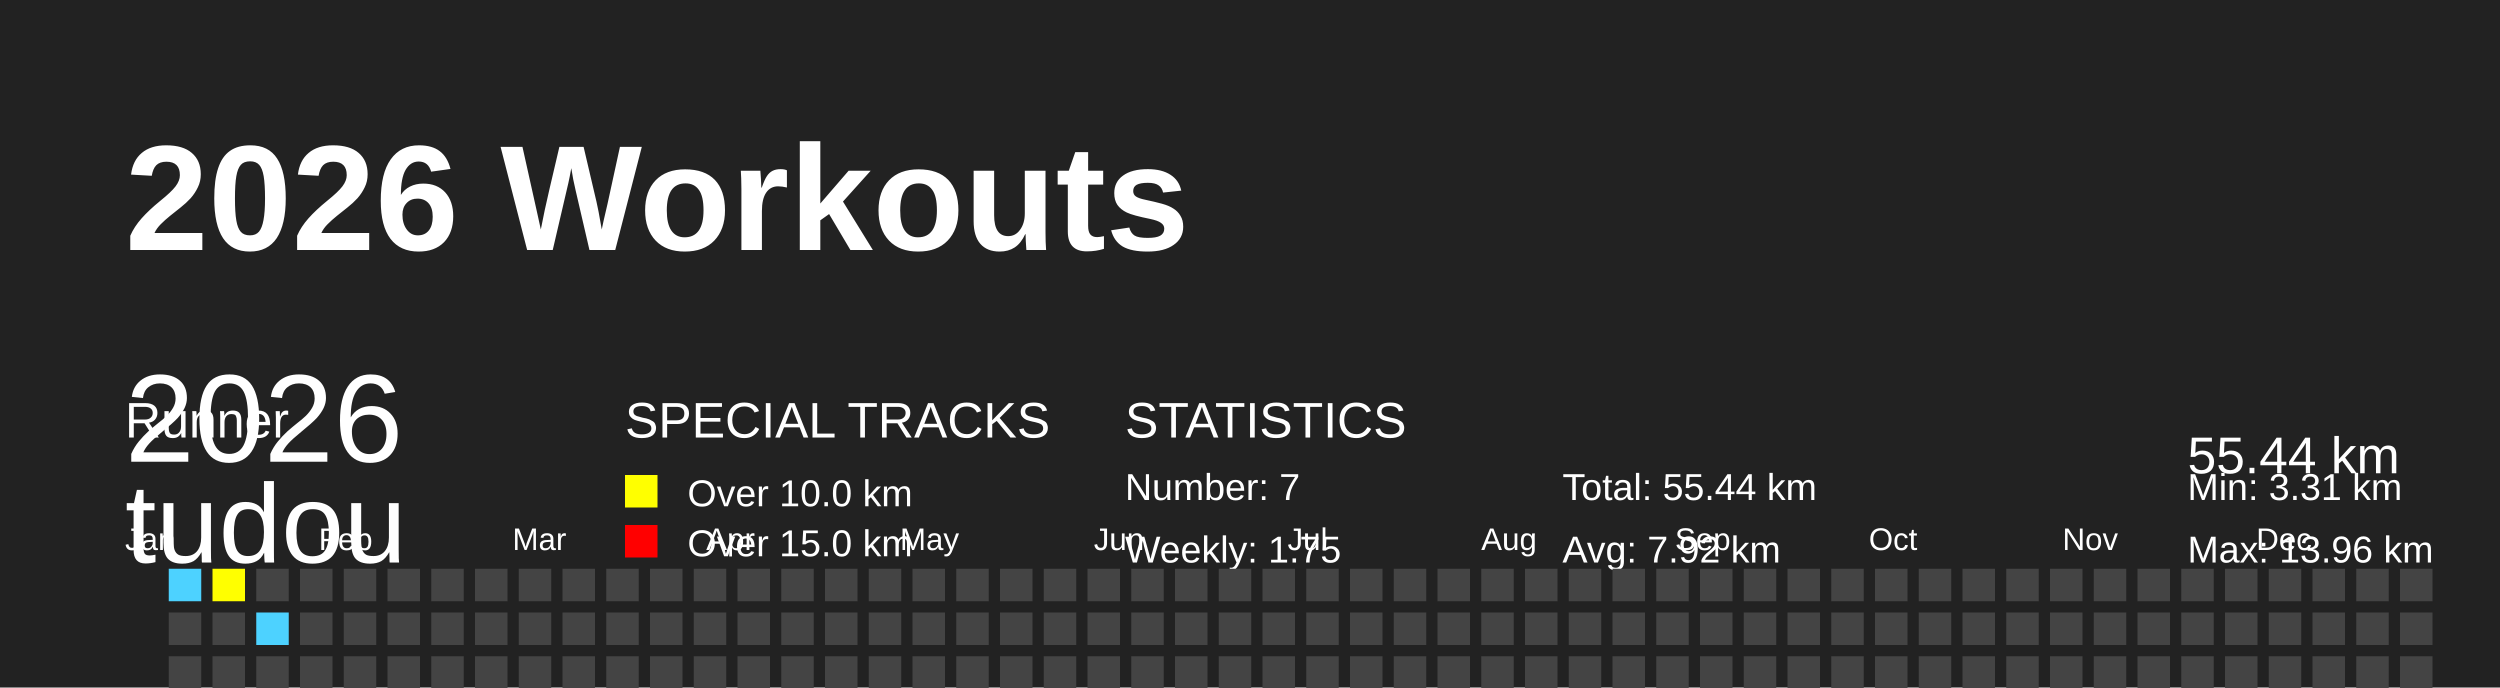
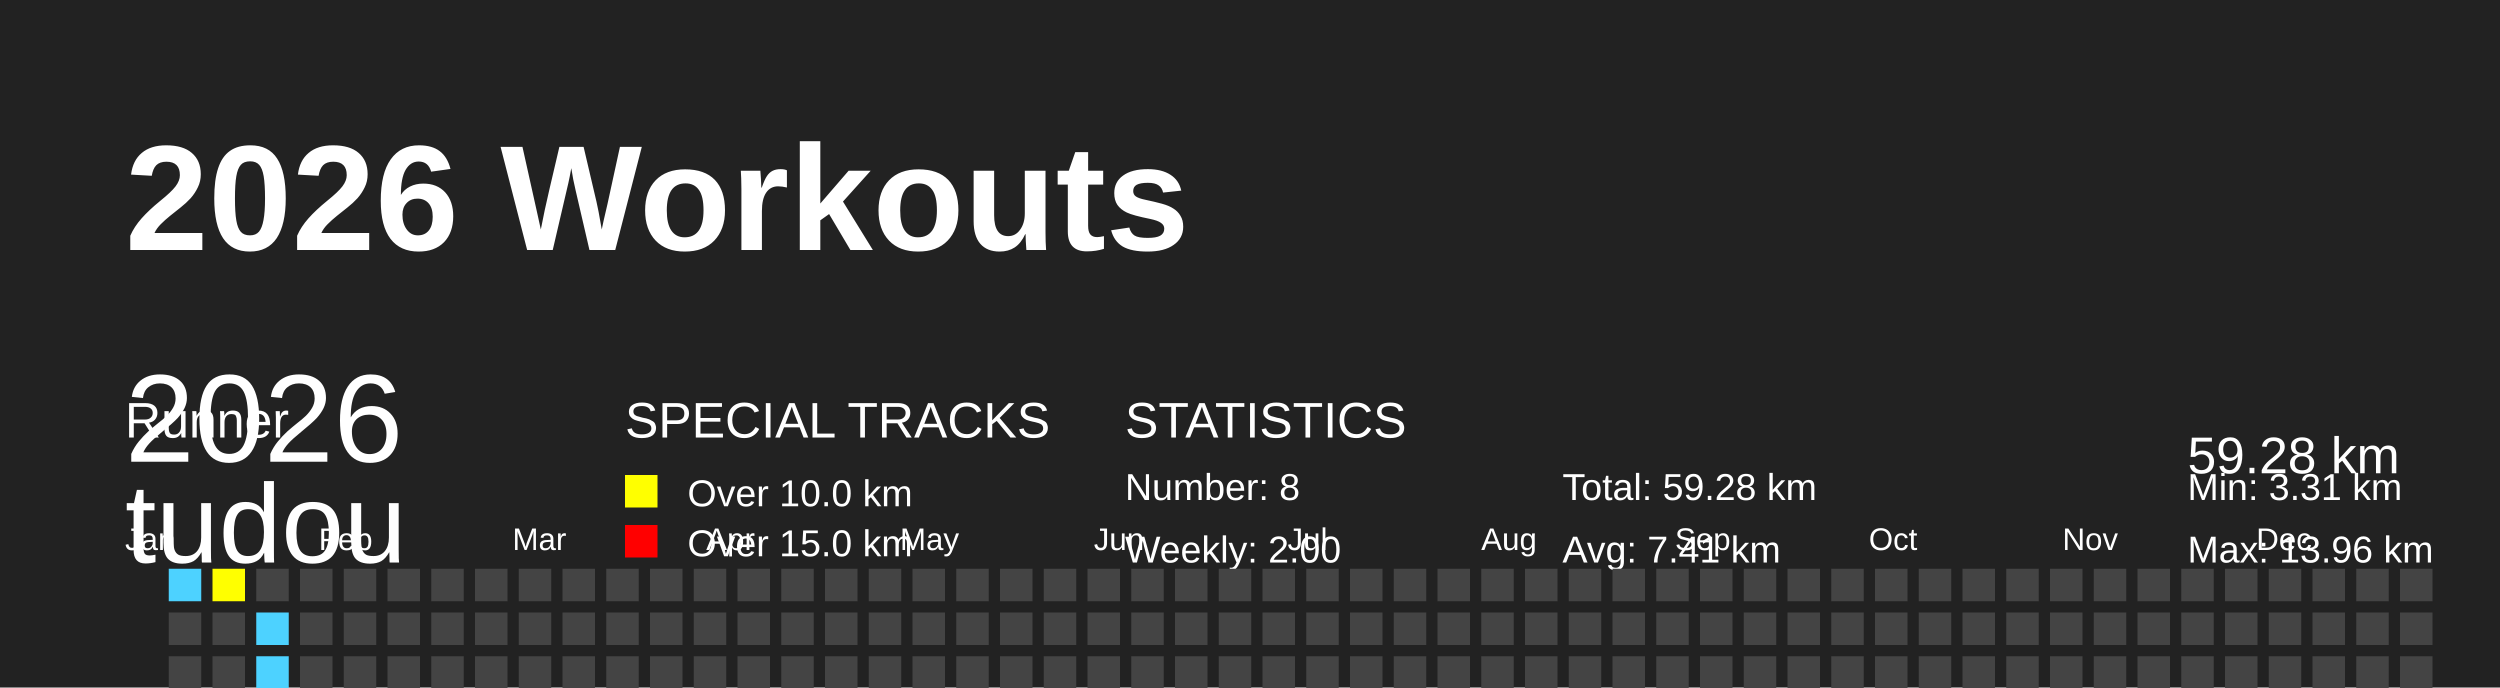
<svg xmlns="http://www.w3.org/2000/svg" baseProfile="full" height="55" version="1.1" viewBox="0 0 200 55" width="200">
  <defs />
  <rect fill="#222222" height="55" width="200" x="0" y="0" />
  <g id="tracks" />
  <text fill="#FFFFFF" style="font-size:12px; font-family:Arial; font-weight:bold;" x="10" y="20">2026 Workouts</text>
  <text fill="#FFFFFF" style="font-size:4px; font-family:Arial" x="10" y="35">Runner</text>
  <text fill="#FFFFFF" style="font-size:9px; font-family:Arial" x="10" y="45">tudou</text>
  <text fill="#FFFFFF" style="font-size:4px; font-family:Arial" x="50" y="35">SPECIAL TRACKS</text>
  <rect fill="yellow" height="2.6" width="2.6" x="50" y="38" />
  <text fill="#FFFFFF" style="font-size:3px; font-family:Arial" x="55" y="40.5">Over 10.0 km</text>
  <rect fill="red" height="2.6" width="2.6" x="50" y="42" />
  <text fill="#FFFFFF" style="font-size:3px; font-family:Arial" x="55" y="44.5">Over 15.0 km</text>
  <text fill="#FFFFFF" style="font-size:4px; font-family:Arial" x="90" y="35">STATISTICS</text>
-   <text fill="#FFFFFF" style="font-size:3px; font-family:Arial" x="90" y="40">Number: 7</text>
-   <text fill="#FFFFFF" style="font-size:3px; font-family:Arial" x="90" y="45">Weekly: 1.75</text>
-   <text fill="#FFFFFF" style="font-size:3px; font-family:Arial" x="125" y="40">Total: 55.44 km</text>
-   <text fill="#FFFFFF" style="font-size:3px; font-family:Arial" x="125" y="45">Avg: 7.92 km</text>
+   <text fill="#FFFFFF" style="font-size:3px; font-family:Arial" x="90" y="40">Number: 8</text>
+   <text fill="#FFFFFF" style="font-size:3px; font-family:Arial" x="90" y="45">Weekly: 2.00</text>
+   <text fill="#FFFFFF" style="font-size:3px; font-family:Arial" x="125" y="40">Total: 59.28 km</text>
+   <text fill="#FFFFFF" style="font-size:3px; font-family:Arial" x="125" y="45">Avg: 7.41 km</text>
  <text fill="#FFFFFF" style="font-size:3px; font-family:Arial" x="175" y="40">Min: 3.31 km</text>
  <text fill="#FFFFFF" style="font-size:3px; font-family:Arial" x="175" y="45">Max: 13.96 km</text>
  <text dominant-baseline="hanging" fill="#FFFFFF" style="font-size:10.0px; font-family:Arial;" x="10" y="30">2026</text>
-   <text dominant-baseline="hanging" fill="#FFFFFF" style="font-size:4.125px; font-family:Arial;" x="175" y="35">55.44 km</text>
+   <text dominant-baseline="hanging" fill="#FFFFFF" style="font-size:4.125px; font-family:Arial;" x="175" y="35">59.28 km</text>
  <text fill="#FFFFFF" style="font-size:2.5px; font-family:Arial" x="10.0" y="44">Jan</text>
  <text fill="#FFFFFF" style="font-size:2.5px; font-family:Arial" x="25.5" y="44">Feb</text>
  <text fill="#FFFFFF" style="font-size:2.5px; font-family:Arial" x="41.0" y="44">Mar</text>
  <text fill="#FFFFFF" style="font-size:2.5px; font-family:Arial" x="56.5" y="44">Apr</text>
  <text fill="#FFFFFF" style="font-size:2.5px; font-family:Arial" x="72.0" y="44">May</text>
  <text fill="#FFFFFF" style="font-size:2.5px; font-family:Arial" x="87.5" y="44">Jun</text>
  <text fill="#FFFFFF" style="font-size:2.5px; font-family:Arial" x="103.0" y="44">Jul</text>
  <text fill="#FFFFFF" style="font-size:2.5px; font-family:Arial" x="118.5" y="44">Aug</text>
  <text fill="#FFFFFF" style="font-size:2.5px; font-family:Arial" x="134.0" y="44">Sep</text>
  <text fill="#FFFFFF" style="font-size:2.5px; font-family:Arial" x="149.5" y="44">Oct</text>
  <text fill="#FFFFFF" style="font-size:2.5px; font-family:Arial" x="165.0" y="44">Nov</text>
  <text fill="#FFFFFF" style="font-size:2.5px; font-family:Arial" x="180.5" y="44">Dec</text>
  <rect fill="#4DD2FF" height="2.6" width="2.6" x="10.0" y="56.0" />
  <rect fill="#444444" height="2.6" width="2.6" x="10.0" y="59.5" />
  <rect fill="yellow" height="2.6" width="2.6" x="10.0" y="63.0" />
  <rect fill="#444444" height="2.6" width="2.6" x="10.0" y="66.5" />
  <rect fill="#4DD2FF" height="2.6" width="2.6" x="13.5" y="45.5" />
  <rect fill="#444444" height="2.6" width="2.6" x="13.5" y="49.0" />
  <rect fill="#444444" height="2.6" width="2.6" x="13.5" y="52.5" />
  <rect fill="#444444" height="2.6" width="2.6" x="13.5" y="56.0" />
  <rect fill="#4DD2FF" height="2.6" width="2.6" x="13.5" y="59.5" />
  <rect fill="#444444" height="2.6" width="2.6" x="13.5" y="63.0" />
  <rect fill="#4DD2FF" height="2.6" width="2.6" x="13.5" y="66.5" />
  <rect fill="yellow" height="2.6" width="2.6" x="17.0" y="45.5" />
  <rect fill="#444444" height="2.6" width="2.6" x="17.0" y="49.0" />
  <rect fill="#444444" height="2.6" width="2.6" x="17.0" y="52.5" />
  <rect fill="#444444" height="2.6" width="2.6" x="17.0" y="56.0" />
  <rect fill="#444444" height="2.6" width="2.6" x="17.0" y="59.5" />
  <rect fill="#444444" height="2.6" width="2.6" x="17.0" y="63.0" />
  <rect fill="#444444" height="2.6" width="2.6" x="17.0" y="66.5" />
  <rect fill="#444444" height="2.6" width="2.6" x="20.5" y="45.5" />
  <rect fill="#4DD2FF" height="2.6" width="2.6" x="20.5" y="49.0" />
-   <rect fill="#444444" height="2.6" width="2.6" x="20.5" y="52.5" />
+   <rect fill="#4DD2FF" height="2.6" width="2.6" x="20.5" y="52.5" />
  <rect fill="#444444" height="2.6" width="2.6" x="20.5" y="56.0" />
  <rect fill="#444444" height="2.6" width="2.6" x="20.5" y="59.5" />
  <rect fill="#444444" height="2.6" width="2.6" x="20.5" y="63.0" />
  <rect fill="#444444" height="2.6" width="2.6" x="20.5" y="66.5" />
  <rect fill="#444444" height="2.6" width="2.6" x="24.0" y="45.5" />
  <rect fill="#444444" height="2.6" width="2.6" x="24.0" y="49.0" />
  <rect fill="#444444" height="2.6" width="2.6" x="24.0" y="52.5" />
  <rect fill="#444444" height="2.6" width="2.6" x="24.0" y="56.0" />
  <rect fill="#444444" height="2.6" width="2.6" x="24.0" y="59.5" />
  <rect fill="#444444" height="2.6" width="2.6" x="24.0" y="63.0" />
  <rect fill="#444444" height="2.6" width="2.6" x="24.0" y="66.5" />
  <rect fill="#444444" height="2.6" width="2.6" x="27.5" y="45.5" />
  <rect fill="#444444" height="2.6" width="2.6" x="27.5" y="49.0" />
  <rect fill="#444444" height="2.6" width="2.6" x="27.5" y="52.5" />
  <rect fill="#444444" height="2.6" width="2.6" x="27.5" y="56.0" />
  <rect fill="#444444" height="2.6" width="2.6" x="27.5" y="59.5" />
  <rect fill="#444444" height="2.6" width="2.6" x="27.5" y="63.0" />
  <rect fill="#444444" height="2.6" width="2.6" x="27.5" y="66.5" />
  <rect fill="#444444" height="2.6" width="2.6" x="31.0" y="45.5" />
  <rect fill="#444444" height="2.6" width="2.6" x="31.0" y="49.0" />
  <rect fill="#444444" height="2.6" width="2.6" x="31.0" y="52.5" />
  <rect fill="#444444" height="2.6" width="2.6" x="31.0" y="56.0" />
  <rect fill="#444444" height="2.6" width="2.6" x="31.0" y="59.5" />
  <rect fill="#444444" height="2.6" width="2.6" x="31.0" y="63.0" />
  <rect fill="#444444" height="2.6" width="2.6" x="31.0" y="66.5" />
  <rect fill="#444444" height="2.6" width="2.6" x="34.5" y="45.5" />
  <rect fill="#444444" height="2.6" width="2.6" x="34.5" y="49.0" />
  <rect fill="#444444" height="2.6" width="2.6" x="34.5" y="52.5" />
  <rect fill="#444444" height="2.6" width="2.6" x="34.5" y="56.0" />
  <rect fill="#444444" height="2.6" width="2.6" x="34.5" y="59.5" />
  <rect fill="#444444" height="2.6" width="2.6" x="34.5" y="63.0" />
  <rect fill="#444444" height="2.6" width="2.6" x="34.5" y="66.5" />
  <rect fill="#444444" height="2.6" width="2.6" x="38.0" y="45.5" />
  <rect fill="#444444" height="2.6" width="2.6" x="38.0" y="49.0" />
  <rect fill="#444444" height="2.6" width="2.6" x="38.0" y="52.5" />
  <rect fill="#444444" height="2.6" width="2.6" x="38.0" y="56.0" />
  <rect fill="#444444" height="2.6" width="2.6" x="38.0" y="59.5" />
  <rect fill="#444444" height="2.6" width="2.6" x="38.0" y="63.0" />
  <rect fill="#444444" height="2.6" width="2.6" x="38.0" y="66.5" />
  <rect fill="#444444" height="2.6" width="2.6" x="41.5" y="45.5" />
  <rect fill="#444444" height="2.6" width="2.6" x="41.5" y="49.0" />
  <rect fill="#444444" height="2.6" width="2.6" x="41.5" y="52.5" />
  <rect fill="#444444" height="2.6" width="2.6" x="41.5" y="56.0" />
  <rect fill="#444444" height="2.6" width="2.6" x="41.5" y="59.5" />
  <rect fill="#444444" height="2.6" width="2.6" x="41.5" y="63.0" />
  <rect fill="#444444" height="2.6" width="2.6" x="41.5" y="66.5" />
  <rect fill="#444444" height="2.6" width="2.6" x="45.0" y="45.5" />
  <rect fill="#444444" height="2.6" width="2.6" x="45.0" y="49.0" />
  <rect fill="#444444" height="2.6" width="2.6" x="45.0" y="52.5" />
  <rect fill="#444444" height="2.6" width="2.6" x="45.0" y="56.0" />
  <rect fill="#444444" height="2.6" width="2.6" x="45.0" y="59.5" />
  <rect fill="#444444" height="2.6" width="2.6" x="45.0" y="63.0" />
  <rect fill="#444444" height="2.6" width="2.6" x="45.0" y="66.5" />
  <rect fill="#444444" height="2.6" width="2.6" x="48.5" y="45.5" />
  <rect fill="#444444" height="2.6" width="2.6" x="48.5" y="49.0" />
  <rect fill="#444444" height="2.6" width="2.6" x="48.5" y="52.5" />
  <rect fill="#444444" height="2.6" width="2.6" x="48.5" y="56.0" />
  <rect fill="#444444" height="2.6" width="2.6" x="48.5" y="59.5" />
  <rect fill="#444444" height="2.6" width="2.6" x="48.5" y="63.0" />
  <rect fill="#444444" height="2.6" width="2.6" x="48.5" y="66.5" />
  <rect fill="#444444" height="2.6" width="2.6" x="52.0" y="45.5" />
  <rect fill="#444444" height="2.6" width="2.6" x="52.0" y="49.0" />
  <rect fill="#444444" height="2.6" width="2.6" x="52.0" y="52.5" />
  <rect fill="#444444" height="2.6" width="2.6" x="52.0" y="56.0" />
  <rect fill="#444444" height="2.6" width="2.6" x="52.0" y="59.5" />
  <rect fill="#444444" height="2.6" width="2.6" x="52.0" y="63.0" />
  <rect fill="#444444" height="2.6" width="2.6" x="52.0" y="66.5" />
  <rect fill="#444444" height="2.6" width="2.6" x="55.5" y="45.5" />
  <rect fill="#444444" height="2.6" width="2.6" x="55.5" y="49.0" />
  <rect fill="#444444" height="2.6" width="2.6" x="55.5" y="52.5" />
  <rect fill="#444444" height="2.6" width="2.6" x="55.5" y="56.0" />
  <rect fill="#444444" height="2.6" width="2.6" x="55.5" y="59.5" />
  <rect fill="#444444" height="2.6" width="2.6" x="55.5" y="63.0" />
  <rect fill="#444444" height="2.6" width="2.6" x="55.5" y="66.5" />
  <rect fill="#444444" height="2.6" width="2.6" x="59.0" y="45.5" />
  <rect fill="#444444" height="2.6" width="2.6" x="59.0" y="49.0" />
  <rect fill="#444444" height="2.6" width="2.6" x="59.0" y="52.5" />
  <rect fill="#444444" height="2.6" width="2.6" x="59.0" y="56.0" />
  <rect fill="#444444" height="2.6" width="2.6" x="59.0" y="59.5" />
  <rect fill="#444444" height="2.6" width="2.6" x="59.0" y="63.0" />
  <rect fill="#444444" height="2.6" width="2.6" x="59.0" y="66.5" />
  <rect fill="#444444" height="2.6" width="2.6" x="62.5" y="45.5" />
  <rect fill="#444444" height="2.6" width="2.6" x="62.5" y="49.0" />
  <rect fill="#444444" height="2.6" width="2.6" x="62.5" y="52.5" />
  <rect fill="#444444" height="2.6" width="2.6" x="62.5" y="56.0" />
  <rect fill="#444444" height="2.6" width="2.6" x="62.5" y="59.5" />
  <rect fill="#444444" height="2.6" width="2.6" x="62.5" y="63.0" />
  <rect fill="#444444" height="2.6" width="2.6" x="62.5" y="66.5" />
  <rect fill="#444444" height="2.6" width="2.6" x="66.0" y="45.5" />
  <rect fill="#444444" height="2.6" width="2.6" x="66.0" y="49.0" />
  <rect fill="#444444" height="2.6" width="2.6" x="66.0" y="52.5" />
  <rect fill="#444444" height="2.6" width="2.6" x="66.0" y="56.0" />
  <rect fill="#444444" height="2.6" width="2.6" x="66.0" y="59.5" />
  <rect fill="#444444" height="2.6" width="2.6" x="66.0" y="63.0" />
  <rect fill="#444444" height="2.6" width="2.6" x="66.0" y="66.5" />
  <rect fill="#444444" height="2.6" width="2.6" x="69.5" y="45.5" />
  <rect fill="#444444" height="2.6" width="2.6" x="69.5" y="49.0" />
  <rect fill="#444444" height="2.6" width="2.6" x="69.5" y="52.5" />
  <rect fill="#444444" height="2.6" width="2.6" x="69.5" y="56.0" />
  <rect fill="#444444" height="2.6" width="2.6" x="69.5" y="59.5" />
  <rect fill="#444444" height="2.6" width="2.6" x="69.5" y="63.0" />
  <rect fill="#444444" height="2.6" width="2.6" x="69.5" y="66.5" />
  <rect fill="#444444" height="2.6" width="2.6" x="73.0" y="45.5" />
  <rect fill="#444444" height="2.6" width="2.6" x="73.0" y="49.0" />
  <rect fill="#444444" height="2.6" width="2.6" x="73.0" y="52.5" />
  <rect fill="#444444" height="2.6" width="2.6" x="73.0" y="56.0" />
  <rect fill="#444444" height="2.6" width="2.6" x="73.0" y="59.5" />
  <rect fill="#444444" height="2.6" width="2.6" x="73.0" y="63.0" />
  <rect fill="#444444" height="2.6" width="2.6" x="73.0" y="66.5" />
  <rect fill="#444444" height="2.6" width="2.6" x="76.5" y="45.5" />
  <rect fill="#444444" height="2.6" width="2.6" x="76.5" y="49.0" />
  <rect fill="#444444" height="2.6" width="2.6" x="76.5" y="52.5" />
  <rect fill="#444444" height="2.6" width="2.6" x="76.5" y="56.0" />
  <rect fill="#444444" height="2.6" width="2.6" x="76.5" y="59.5" />
  <rect fill="#444444" height="2.6" width="2.6" x="76.5" y="63.0" />
  <rect fill="#444444" height="2.6" width="2.6" x="76.5" y="66.5" />
  <rect fill="#444444" height="2.6" width="2.6" x="80.0" y="45.5" />
  <rect fill="#444444" height="2.6" width="2.6" x="80.0" y="49.0" />
  <rect fill="#444444" height="2.6" width="2.6" x="80.0" y="52.5" />
  <rect fill="#444444" height="2.6" width="2.6" x="80.0" y="56.0" />
  <rect fill="#444444" height="2.6" width="2.6" x="80.0" y="59.5" />
  <rect fill="#444444" height="2.6" width="2.6" x="80.0" y="63.0" />
  <rect fill="#444444" height="2.6" width="2.6" x="80.0" y="66.5" />
  <rect fill="#444444" height="2.6" width="2.6" x="83.5" y="45.5" />
  <rect fill="#444444" height="2.6" width="2.6" x="83.5" y="49.0" />
  <rect fill="#444444" height="2.6" width="2.6" x="83.5" y="52.5" />
  <rect fill="#444444" height="2.6" width="2.6" x="83.5" y="56.0" />
  <rect fill="#444444" height="2.6" width="2.6" x="83.5" y="59.5" />
  <rect fill="#444444" height="2.6" width="2.6" x="83.5" y="63.0" />
  <rect fill="#444444" height="2.6" width="2.6" x="83.5" y="66.5" />
  <rect fill="#444444" height="2.6" width="2.6" x="87.0" y="45.5" />
  <rect fill="#444444" height="2.6" width="2.6" x="87.0" y="49.0" />
  <rect fill="#444444" height="2.6" width="2.6" x="87.0" y="52.5" />
  <rect fill="#444444" height="2.6" width="2.6" x="87.0" y="56.0" />
  <rect fill="#444444" height="2.6" width="2.6" x="87.0" y="59.5" />
  <rect fill="#444444" height="2.6" width="2.6" x="87.0" y="63.0" />
  <rect fill="#444444" height="2.6" width="2.6" x="87.0" y="66.5" />
  <rect fill="#444444" height="2.6" width="2.6" x="90.5" y="45.5" />
  <rect fill="#444444" height="2.6" width="2.6" x="90.5" y="49.0" />
  <rect fill="#444444" height="2.6" width="2.6" x="90.5" y="52.5" />
  <rect fill="#444444" height="2.6" width="2.6" x="90.5" y="56.0" />
  <rect fill="#444444" height="2.6" width="2.6" x="90.5" y="59.5" />
  <rect fill="#444444" height="2.6" width="2.6" x="90.5" y="63.0" />
  <rect fill="#444444" height="2.6" width="2.6" x="90.5" y="66.5" />
  <rect fill="#444444" height="2.6" width="2.6" x="94.0" y="45.5" />
  <rect fill="#444444" height="2.6" width="2.6" x="94.0" y="49.0" />
  <rect fill="#444444" height="2.6" width="2.6" x="94.0" y="52.5" />
  <rect fill="#444444" height="2.6" width="2.6" x="94.0" y="56.0" />
  <rect fill="#444444" height="2.6" width="2.6" x="94.0" y="59.5" />
  <rect fill="#444444" height="2.6" width="2.6" x="94.0" y="63.0" />
  <rect fill="#444444" height="2.6" width="2.6" x="94.0" y="66.5" />
  <rect fill="#444444" height="2.6" width="2.6" x="97.5" y="45.5" />
  <rect fill="#444444" height="2.6" width="2.6" x="97.5" y="49.0" />
  <rect fill="#444444" height="2.6" width="2.6" x="97.5" y="52.5" />
  <rect fill="#444444" height="2.6" width="2.6" x="97.5" y="56.0" />
  <rect fill="#444444" height="2.6" width="2.6" x="97.5" y="59.5" />
  <rect fill="#444444" height="2.6" width="2.6" x="97.5" y="63.0" />
  <rect fill="#444444" height="2.6" width="2.6" x="97.5" y="66.5" />
  <rect fill="#444444" height="2.6" width="2.6" x="101.0" y="45.5" />
  <rect fill="#444444" height="2.6" width="2.6" x="101.0" y="49.0" />
  <rect fill="#444444" height="2.6" width="2.6" x="101.0" y="52.5" />
  <rect fill="#444444" height="2.6" width="2.6" x="101.0" y="56.0" />
  <rect fill="#444444" height="2.6" width="2.6" x="101.0" y="59.5" />
  <rect fill="#444444" height="2.6" width="2.6" x="101.0" y="63.0" />
  <rect fill="#444444" height="2.6" width="2.6" x="101.0" y="66.5" />
  <rect fill="#444444" height="2.6" width="2.6" x="104.5" y="45.5" />
  <rect fill="#444444" height="2.6" width="2.6" x="104.5" y="49.0" />
  <rect fill="#444444" height="2.6" width="2.6" x="104.5" y="52.5" />
  <rect fill="#444444" height="2.6" width="2.6" x="104.5" y="56.0" />
  <rect fill="#444444" height="2.6" width="2.6" x="104.5" y="59.5" />
  <rect fill="#444444" height="2.6" width="2.6" x="104.5" y="63.0" />
  <rect fill="#444444" height="2.6" width="2.6" x="104.5" y="66.5" />
  <rect fill="#444444" height="2.6" width="2.6" x="108.0" y="45.5" />
  <rect fill="#444444" height="2.6" width="2.6" x="108.0" y="49.0" />
  <rect fill="#444444" height="2.6" width="2.6" x="108.0" y="52.5" />
  <rect fill="#444444" height="2.6" width="2.6" x="108.0" y="56.0" />
  <rect fill="#444444" height="2.6" width="2.6" x="108.0" y="59.5" />
  <rect fill="#444444" height="2.6" width="2.6" x="108.0" y="63.0" />
  <rect fill="#444444" height="2.6" width="2.6" x="108.0" y="66.5" />
  <rect fill="#444444" height="2.6" width="2.6" x="111.5" y="45.5" />
  <rect fill="#444444" height="2.6" width="2.6" x="111.5" y="49.0" />
  <rect fill="#444444" height="2.6" width="2.6" x="111.5" y="52.5" />
  <rect fill="#444444" height="2.6" width="2.6" x="111.5" y="56.0" />
  <rect fill="#444444" height="2.6" width="2.6" x="111.5" y="59.5" />
  <rect fill="#444444" height="2.6" width="2.6" x="111.5" y="63.0" />
  <rect fill="#444444" height="2.6" width="2.6" x="111.5" y="66.5" />
  <rect fill="#444444" height="2.6" width="2.6" x="115.0" y="45.5" />
  <rect fill="#444444" height="2.6" width="2.6" x="115.0" y="49.0" />
  <rect fill="#444444" height="2.6" width="2.6" x="115.0" y="52.5" />
  <rect fill="#444444" height="2.6" width="2.6" x="115.0" y="56.0" />
  <rect fill="#444444" height="2.6" width="2.6" x="115.0" y="59.5" />
  <rect fill="#444444" height="2.6" width="2.6" x="115.0" y="63.0" />
  <rect fill="#444444" height="2.6" width="2.6" x="115.0" y="66.5" />
  <rect fill="#444444" height="2.6" width="2.6" x="118.5" y="45.5" />
  <rect fill="#444444" height="2.6" width="2.6" x="118.5" y="49.0" />
  <rect fill="#444444" height="2.6" width="2.6" x="118.5" y="52.5" />
  <rect fill="#444444" height="2.6" width="2.6" x="118.5" y="56.0" />
  <rect fill="#444444" height="2.6" width="2.6" x="118.5" y="59.5" />
  <rect fill="#444444" height="2.6" width="2.6" x="118.5" y="63.0" />
  <rect fill="#444444" height="2.6" width="2.6" x="118.5" y="66.5" />
  <rect fill="#444444" height="2.6" width="2.6" x="122.0" y="45.5" />
  <rect fill="#444444" height="2.6" width="2.6" x="122.0" y="49.0" />
  <rect fill="#444444" height="2.6" width="2.6" x="122.0" y="52.5" />
  <rect fill="#444444" height="2.6" width="2.6" x="122.0" y="56.0" />
  <rect fill="#444444" height="2.6" width="2.6" x="122.0" y="59.5" />
  <rect fill="#444444" height="2.6" width="2.6" x="122.0" y="63.0" />
  <rect fill="#444444" height="2.6" width="2.6" x="122.0" y="66.5" />
  <rect fill="#444444" height="2.6" width="2.6" x="125.5" y="45.5" />
  <rect fill="#444444" height="2.6" width="2.6" x="125.5" y="49.0" />
  <rect fill="#444444" height="2.6" width="2.6" x="125.5" y="52.5" />
  <rect fill="#444444" height="2.6" width="2.6" x="125.5" y="56.0" />
  <rect fill="#444444" height="2.6" width="2.6" x="125.5" y="59.5" />
  <rect fill="#444444" height="2.6" width="2.6" x="125.5" y="63.0" />
  <rect fill="#444444" height="2.6" width="2.6" x="125.5" y="66.5" />
  <rect fill="#444444" height="2.6" width="2.6" x="129.0" y="45.5" />
  <rect fill="#444444" height="2.6" width="2.6" x="129.0" y="49.0" />
  <rect fill="#444444" height="2.6" width="2.6" x="129.0" y="52.5" />
  <rect fill="#444444" height="2.6" width="2.6" x="129.0" y="56.0" />
  <rect fill="#444444" height="2.6" width="2.6" x="129.0" y="59.5" />
  <rect fill="#444444" height="2.6" width="2.6" x="129.0" y="63.0" />
  <rect fill="#444444" height="2.6" width="2.6" x="129.0" y="66.5" />
  <rect fill="#444444" height="2.6" width="2.6" x="132.5" y="45.5" />
  <rect fill="#444444" height="2.6" width="2.6" x="132.5" y="49.0" />
  <rect fill="#444444" height="2.6" width="2.6" x="132.5" y="52.5" />
  <rect fill="#444444" height="2.6" width="2.6" x="132.5" y="56.0" />
  <rect fill="#444444" height="2.6" width="2.6" x="132.5" y="59.5" />
  <rect fill="#444444" height="2.6" width="2.6" x="132.5" y="63.0" />
  <rect fill="#444444" height="2.6" width="2.6" x="132.5" y="66.5" />
  <rect fill="#444444" height="2.6" width="2.6" x="136.0" y="45.5" />
  <rect fill="#444444" height="2.6" width="2.6" x="136.0" y="49.0" />
  <rect fill="#444444" height="2.6" width="2.6" x="136.0" y="52.5" />
  <rect fill="#444444" height="2.6" width="2.6" x="136.0" y="56.0" />
  <rect fill="#444444" height="2.6" width="2.6" x="136.0" y="59.5" />
  <rect fill="#444444" height="2.6" width="2.6" x="136.0" y="63.0" />
  <rect fill="#444444" height="2.6" width="2.6" x="136.0" y="66.5" />
  <rect fill="#444444" height="2.6" width="2.6" x="139.5" y="45.5" />
  <rect fill="#444444" height="2.6" width="2.6" x="139.5" y="49.0" />
  <rect fill="#444444" height="2.6" width="2.6" x="139.5" y="52.5" />
  <rect fill="#444444" height="2.6" width="2.6" x="139.5" y="56.0" />
  <rect fill="#444444" height="2.6" width="2.6" x="139.5" y="59.5" />
  <rect fill="#444444" height="2.6" width="2.6" x="139.5" y="63.0" />
  <rect fill="#444444" height="2.6" width="2.6" x="139.5" y="66.5" />
  <rect fill="#444444" height="2.6" width="2.6" x="143.0" y="45.5" />
  <rect fill="#444444" height="2.6" width="2.6" x="143.0" y="49.0" />
  <rect fill="#444444" height="2.6" width="2.6" x="143.0" y="52.5" />
  <rect fill="#444444" height="2.6" width="2.6" x="143.0" y="56.0" />
  <rect fill="#444444" height="2.6" width="2.6" x="143.0" y="59.5" />
  <rect fill="#444444" height="2.6" width="2.6" x="143.0" y="63.0" />
  <rect fill="#444444" height="2.6" width="2.6" x="143.0" y="66.5" />
  <rect fill="#444444" height="2.6" width="2.6" x="146.5" y="45.5" />
  <rect fill="#444444" height="2.6" width="2.6" x="146.5" y="49.0" />
  <rect fill="#444444" height="2.6" width="2.6" x="146.5" y="52.5" />
  <rect fill="#444444" height="2.6" width="2.6" x="146.5" y="56.0" />
  <rect fill="#444444" height="2.6" width="2.6" x="146.5" y="59.5" />
  <rect fill="#444444" height="2.6" width="2.6" x="146.5" y="63.0" />
  <rect fill="#444444" height="2.6" width="2.6" x="146.5" y="66.5" />
  <rect fill="#444444" height="2.6" width="2.6" x="150.0" y="45.5" />
  <rect fill="#444444" height="2.6" width="2.6" x="150.0" y="49.0" />
  <rect fill="#444444" height="2.6" width="2.6" x="150.0" y="52.5" />
  <rect fill="#444444" height="2.6" width="2.6" x="150.0" y="56.0" />
  <rect fill="#444444" height="2.6" width="2.6" x="150.0" y="59.5" />
  <rect fill="#444444" height="2.6" width="2.6" x="150.0" y="63.0" />
  <rect fill="#444444" height="2.6" width="2.6" x="150.0" y="66.5" />
  <rect fill="#444444" height="2.6" width="2.6" x="153.5" y="45.5" />
  <rect fill="#444444" height="2.6" width="2.6" x="153.5" y="49.0" />
  <rect fill="#444444" height="2.6" width="2.6" x="153.5" y="52.5" />
  <rect fill="#444444" height="2.6" width="2.6" x="153.5" y="56.0" />
  <rect fill="#444444" height="2.6" width="2.6" x="153.5" y="59.5" />
  <rect fill="#444444" height="2.6" width="2.6" x="153.5" y="63.0" />
  <rect fill="#444444" height="2.6" width="2.6" x="153.5" y="66.5" />
  <rect fill="#444444" height="2.6" width="2.6" x="157.0" y="45.5" />
  <rect fill="#444444" height="2.6" width="2.6" x="157.0" y="49.0" />
  <rect fill="#444444" height="2.6" width="2.6" x="157.0" y="52.5" />
  <rect fill="#444444" height="2.6" width="2.6" x="157.0" y="56.0" />
  <rect fill="#444444" height="2.6" width="2.6" x="157.0" y="59.5" />
  <rect fill="#444444" height="2.6" width="2.6" x="157.0" y="63.0" />
  <rect fill="#444444" height="2.6" width="2.6" x="157.0" y="66.5" />
  <rect fill="#444444" height="2.6" width="2.6" x="160.5" y="45.5" />
  <rect fill="#444444" height="2.6" width="2.6" x="160.5" y="49.0" />
  <rect fill="#444444" height="2.6" width="2.6" x="160.5" y="52.5" />
  <rect fill="#444444" height="2.6" width="2.6" x="160.5" y="56.0" />
  <rect fill="#444444" height="2.6" width="2.6" x="160.5" y="59.5" />
  <rect fill="#444444" height="2.6" width="2.6" x="160.5" y="63.0" />
  <rect fill="#444444" height="2.6" width="2.6" x="160.5" y="66.5" />
  <rect fill="#444444" height="2.6" width="2.6" x="164.0" y="45.5" />
  <rect fill="#444444" height="2.6" width="2.6" x="164.0" y="49.0" />
  <rect fill="#444444" height="2.6" width="2.6" x="164.0" y="52.5" />
  <rect fill="#444444" height="2.6" width="2.6" x="164.0" y="56.0" />
  <rect fill="#444444" height="2.6" width="2.6" x="164.0" y="59.5" />
  <rect fill="#444444" height="2.6" width="2.6" x="164.0" y="63.0" />
  <rect fill="#444444" height="2.6" width="2.6" x="164.0" y="66.5" />
  <rect fill="#444444" height="2.6" width="2.6" x="167.5" y="45.5" />
  <rect fill="#444444" height="2.6" width="2.6" x="167.5" y="49.0" />
  <rect fill="#444444" height="2.6" width="2.6" x="167.5" y="52.5" />
  <rect fill="#444444" height="2.6" width="2.6" x="167.5" y="56.0" />
  <rect fill="#444444" height="2.6" width="2.6" x="167.5" y="59.5" />
  <rect fill="#444444" height="2.6" width="2.6" x="167.5" y="63.0" />
  <rect fill="#444444" height="2.6" width="2.6" x="167.5" y="66.5" />
  <rect fill="#444444" height="2.6" width="2.6" x="171.0" y="45.5" />
  <rect fill="#444444" height="2.6" width="2.6" x="171.0" y="49.0" />
  <rect fill="#444444" height="2.6" width="2.6" x="171.0" y="52.5" />
  <rect fill="#444444" height="2.6" width="2.6" x="171.0" y="56.0" />
  <rect fill="#444444" height="2.6" width="2.6" x="171.0" y="59.5" />
  <rect fill="#444444" height="2.6" width="2.6" x="171.0" y="63.0" />
  <rect fill="#444444" height="2.6" width="2.6" x="171.0" y="66.5" />
  <rect fill="#444444" height="2.6" width="2.6" x="174.5" y="45.5" />
  <rect fill="#444444" height="2.6" width="2.6" x="174.5" y="49.0" />
  <rect fill="#444444" height="2.6" width="2.6" x="174.5" y="52.5" />
  <rect fill="#444444" height="2.6" width="2.6" x="174.5" y="56.0" />
  <rect fill="#444444" height="2.6" width="2.6" x="174.5" y="59.5" />
  <rect fill="#444444" height="2.6" width="2.6" x="174.5" y="63.0" />
  <rect fill="#444444" height="2.6" width="2.6" x="174.5" y="66.5" />
  <rect fill="#444444" height="2.6" width="2.6" x="178.0" y="45.5" />
  <rect fill="#444444" height="2.6" width="2.6" x="178.0" y="49.0" />
  <rect fill="#444444" height="2.6" width="2.6" x="178.0" y="52.5" />
  <rect fill="#444444" height="2.6" width="2.6" x="178.0" y="56.0" />
  <rect fill="#444444" height="2.6" width="2.6" x="178.0" y="59.5" />
  <rect fill="#444444" height="2.6" width="2.6" x="178.0" y="63.0" />
  <rect fill="#444444" height="2.6" width="2.6" x="178.0" y="66.5" />
  <rect fill="#444444" height="2.6" width="2.6" x="181.5" y="45.5" />
  <rect fill="#444444" height="2.6" width="2.6" x="181.5" y="49.0" />
  <rect fill="#444444" height="2.6" width="2.6" x="181.5" y="52.5" />
  <rect fill="#444444" height="2.6" width="2.6" x="181.5" y="56.0" />
  <rect fill="#444444" height="2.6" width="2.6" x="181.5" y="59.5" />
  <rect fill="#444444" height="2.6" width="2.6" x="181.5" y="63.0" />
  <rect fill="#444444" height="2.6" width="2.6" x="181.5" y="66.5" />
  <rect fill="#444444" height="2.6" width="2.6" x="185.0" y="45.5" />
  <rect fill="#444444" height="2.6" width="2.6" x="185.0" y="49.0" />
  <rect fill="#444444" height="2.6" width="2.6" x="185.0" y="52.5" />
  <rect fill="#444444" height="2.6" width="2.6" x="185.0" y="56.0" />
  <rect fill="#444444" height="2.6" width="2.6" x="185.0" y="59.5" />
  <rect fill="#444444" height="2.6" width="2.6" x="185.0" y="63.0" />
  <rect fill="#444444" height="2.6" width="2.6" x="185.0" y="66.5" />
  <rect fill="#444444" height="2.6" width="2.6" x="188.5" y="45.5" />
  <rect fill="#444444" height="2.6" width="2.6" x="188.5" y="49.0" />
  <rect fill="#444444" height="2.6" width="2.6" x="188.5" y="52.5" />
  <rect fill="#444444" height="2.6" width="2.6" x="188.5" y="56.0" />
  <rect fill="#444444" height="2.6" width="2.6" x="188.5" y="59.5" />
  <rect fill="#444444" height="2.6" width="2.6" x="188.5" y="63.0" />
  <rect fill="#444444" height="2.6" width="2.6" x="188.5" y="66.5" />
  <rect fill="#444444" height="2.6" width="2.6" x="192.0" y="45.5" />
  <rect fill="#444444" height="2.6" width="2.6" x="192.0" y="49.0" />
  <rect fill="#444444" height="2.6" width="2.6" x="192.0" y="52.5" />
  <rect fill="#444444" height="2.6" width="2.6" x="192.0" y="56.0" />
</svg>
